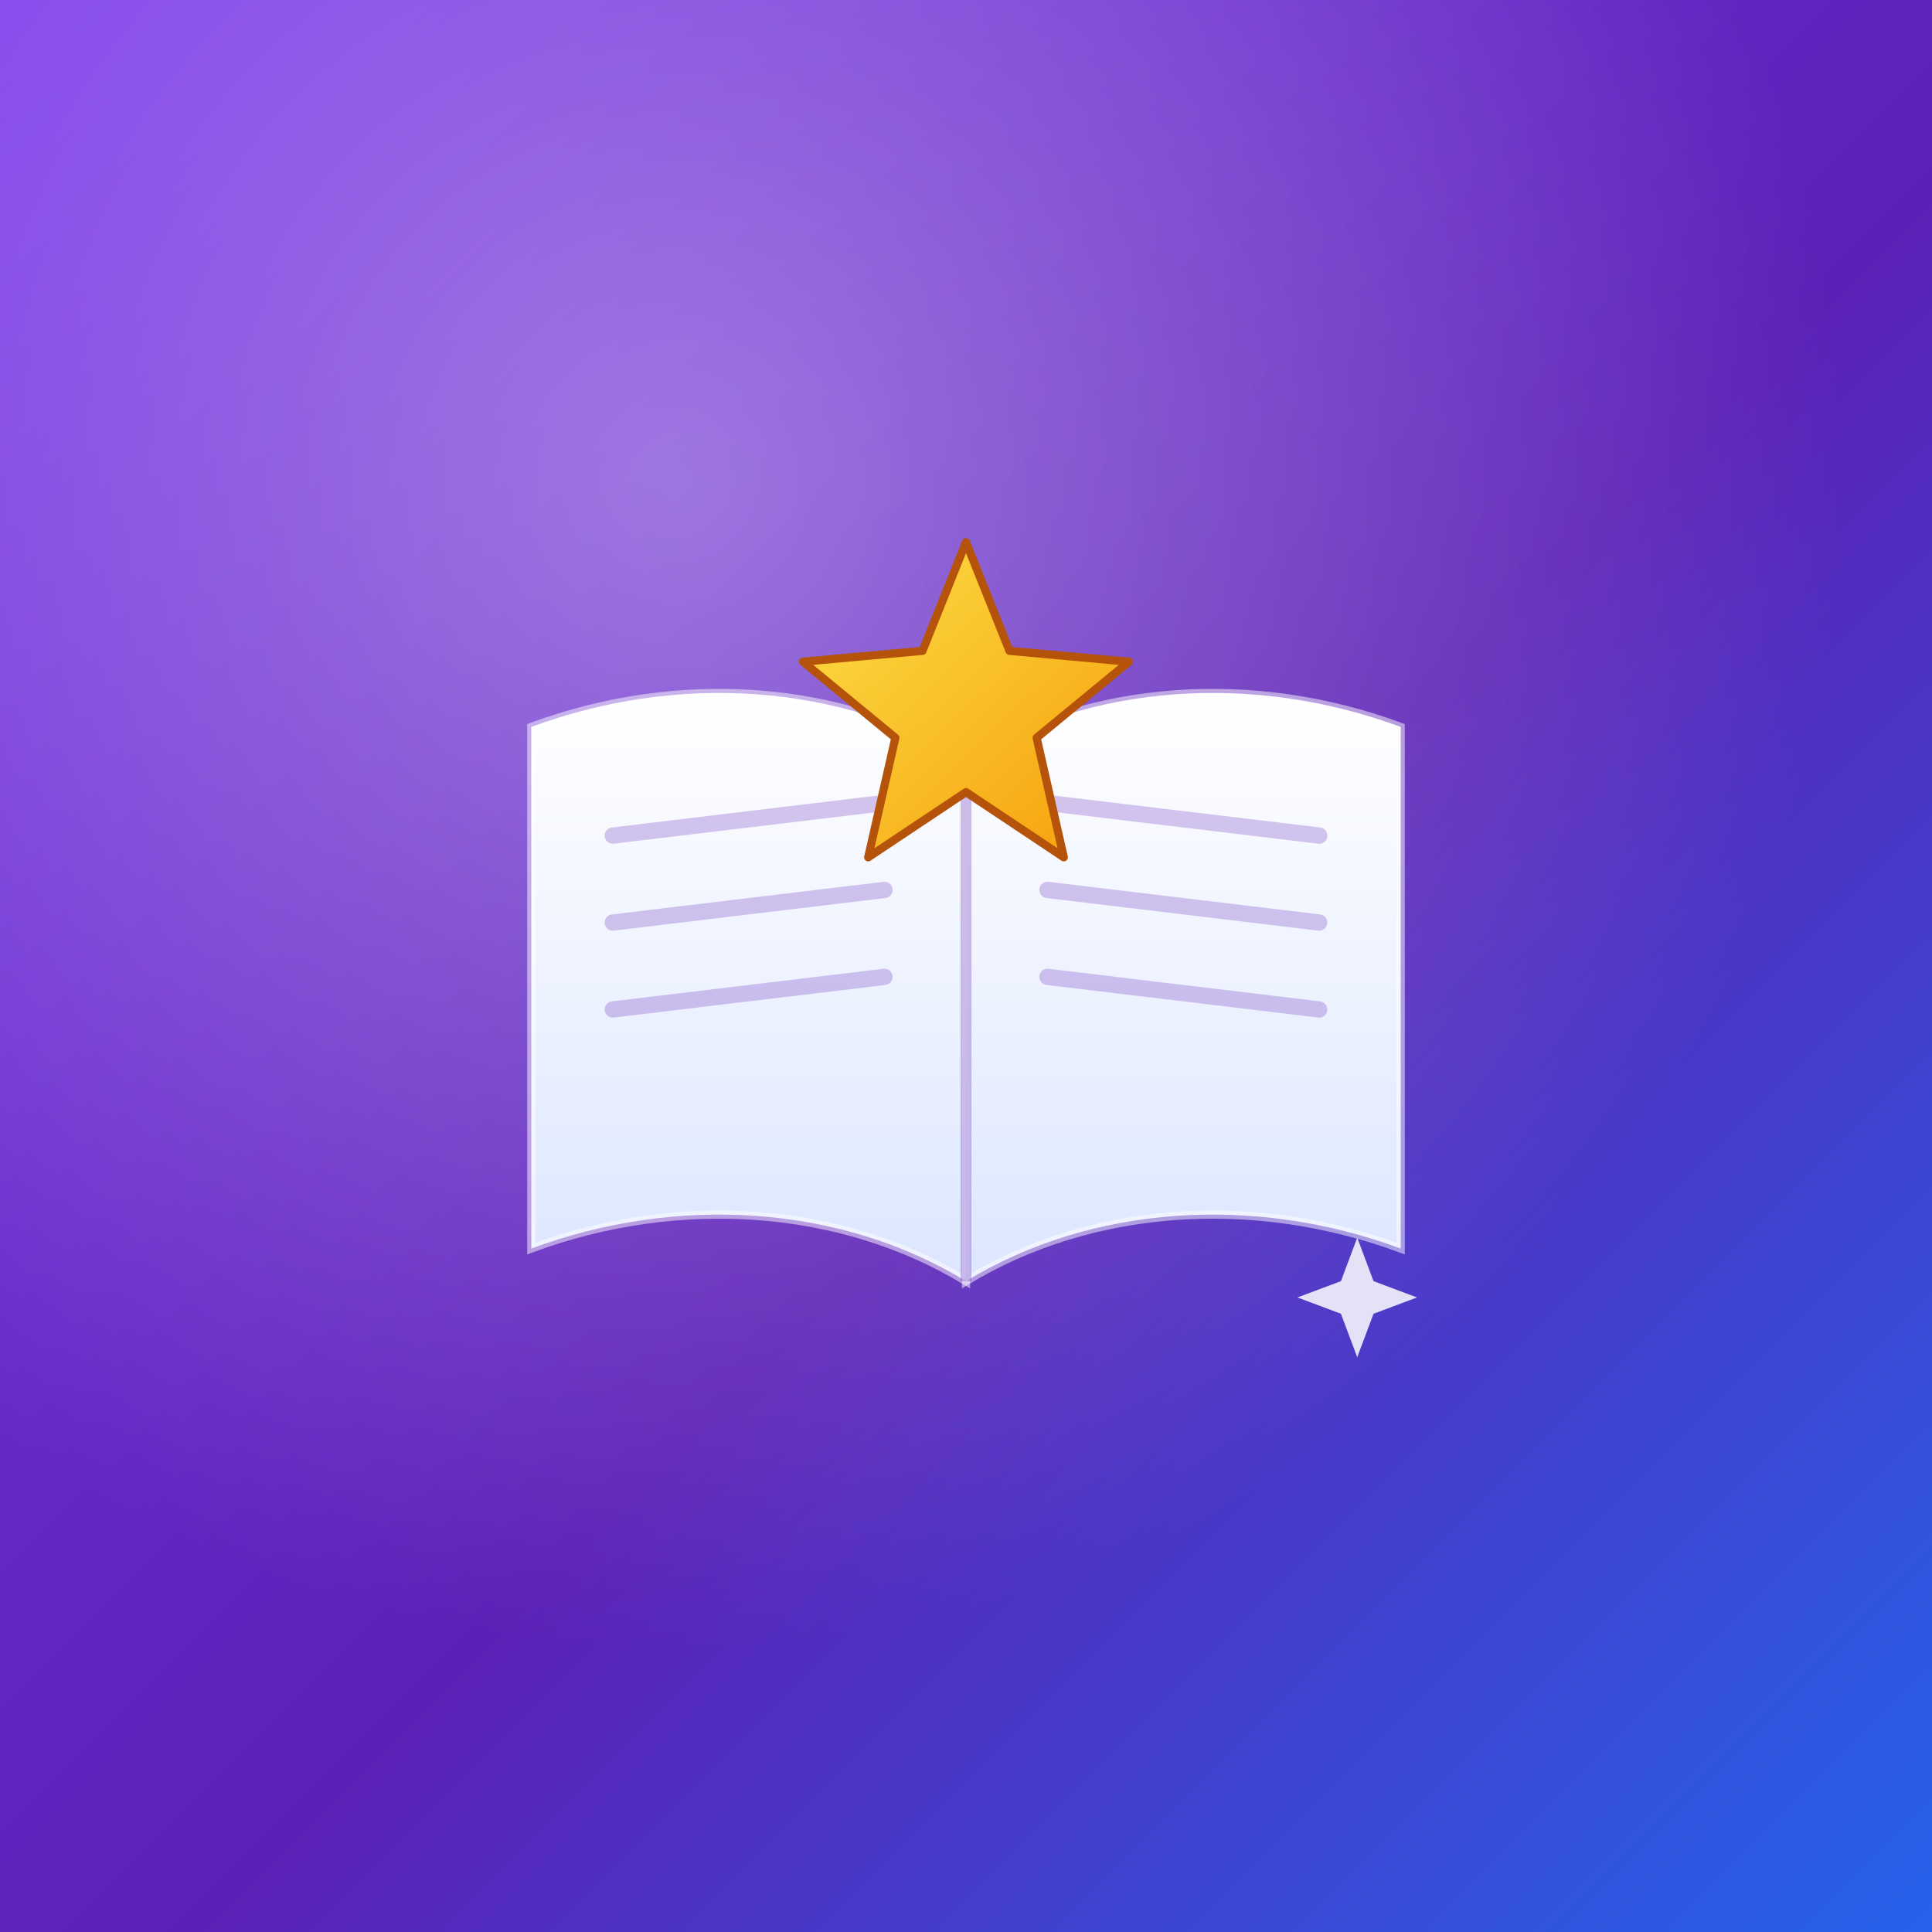
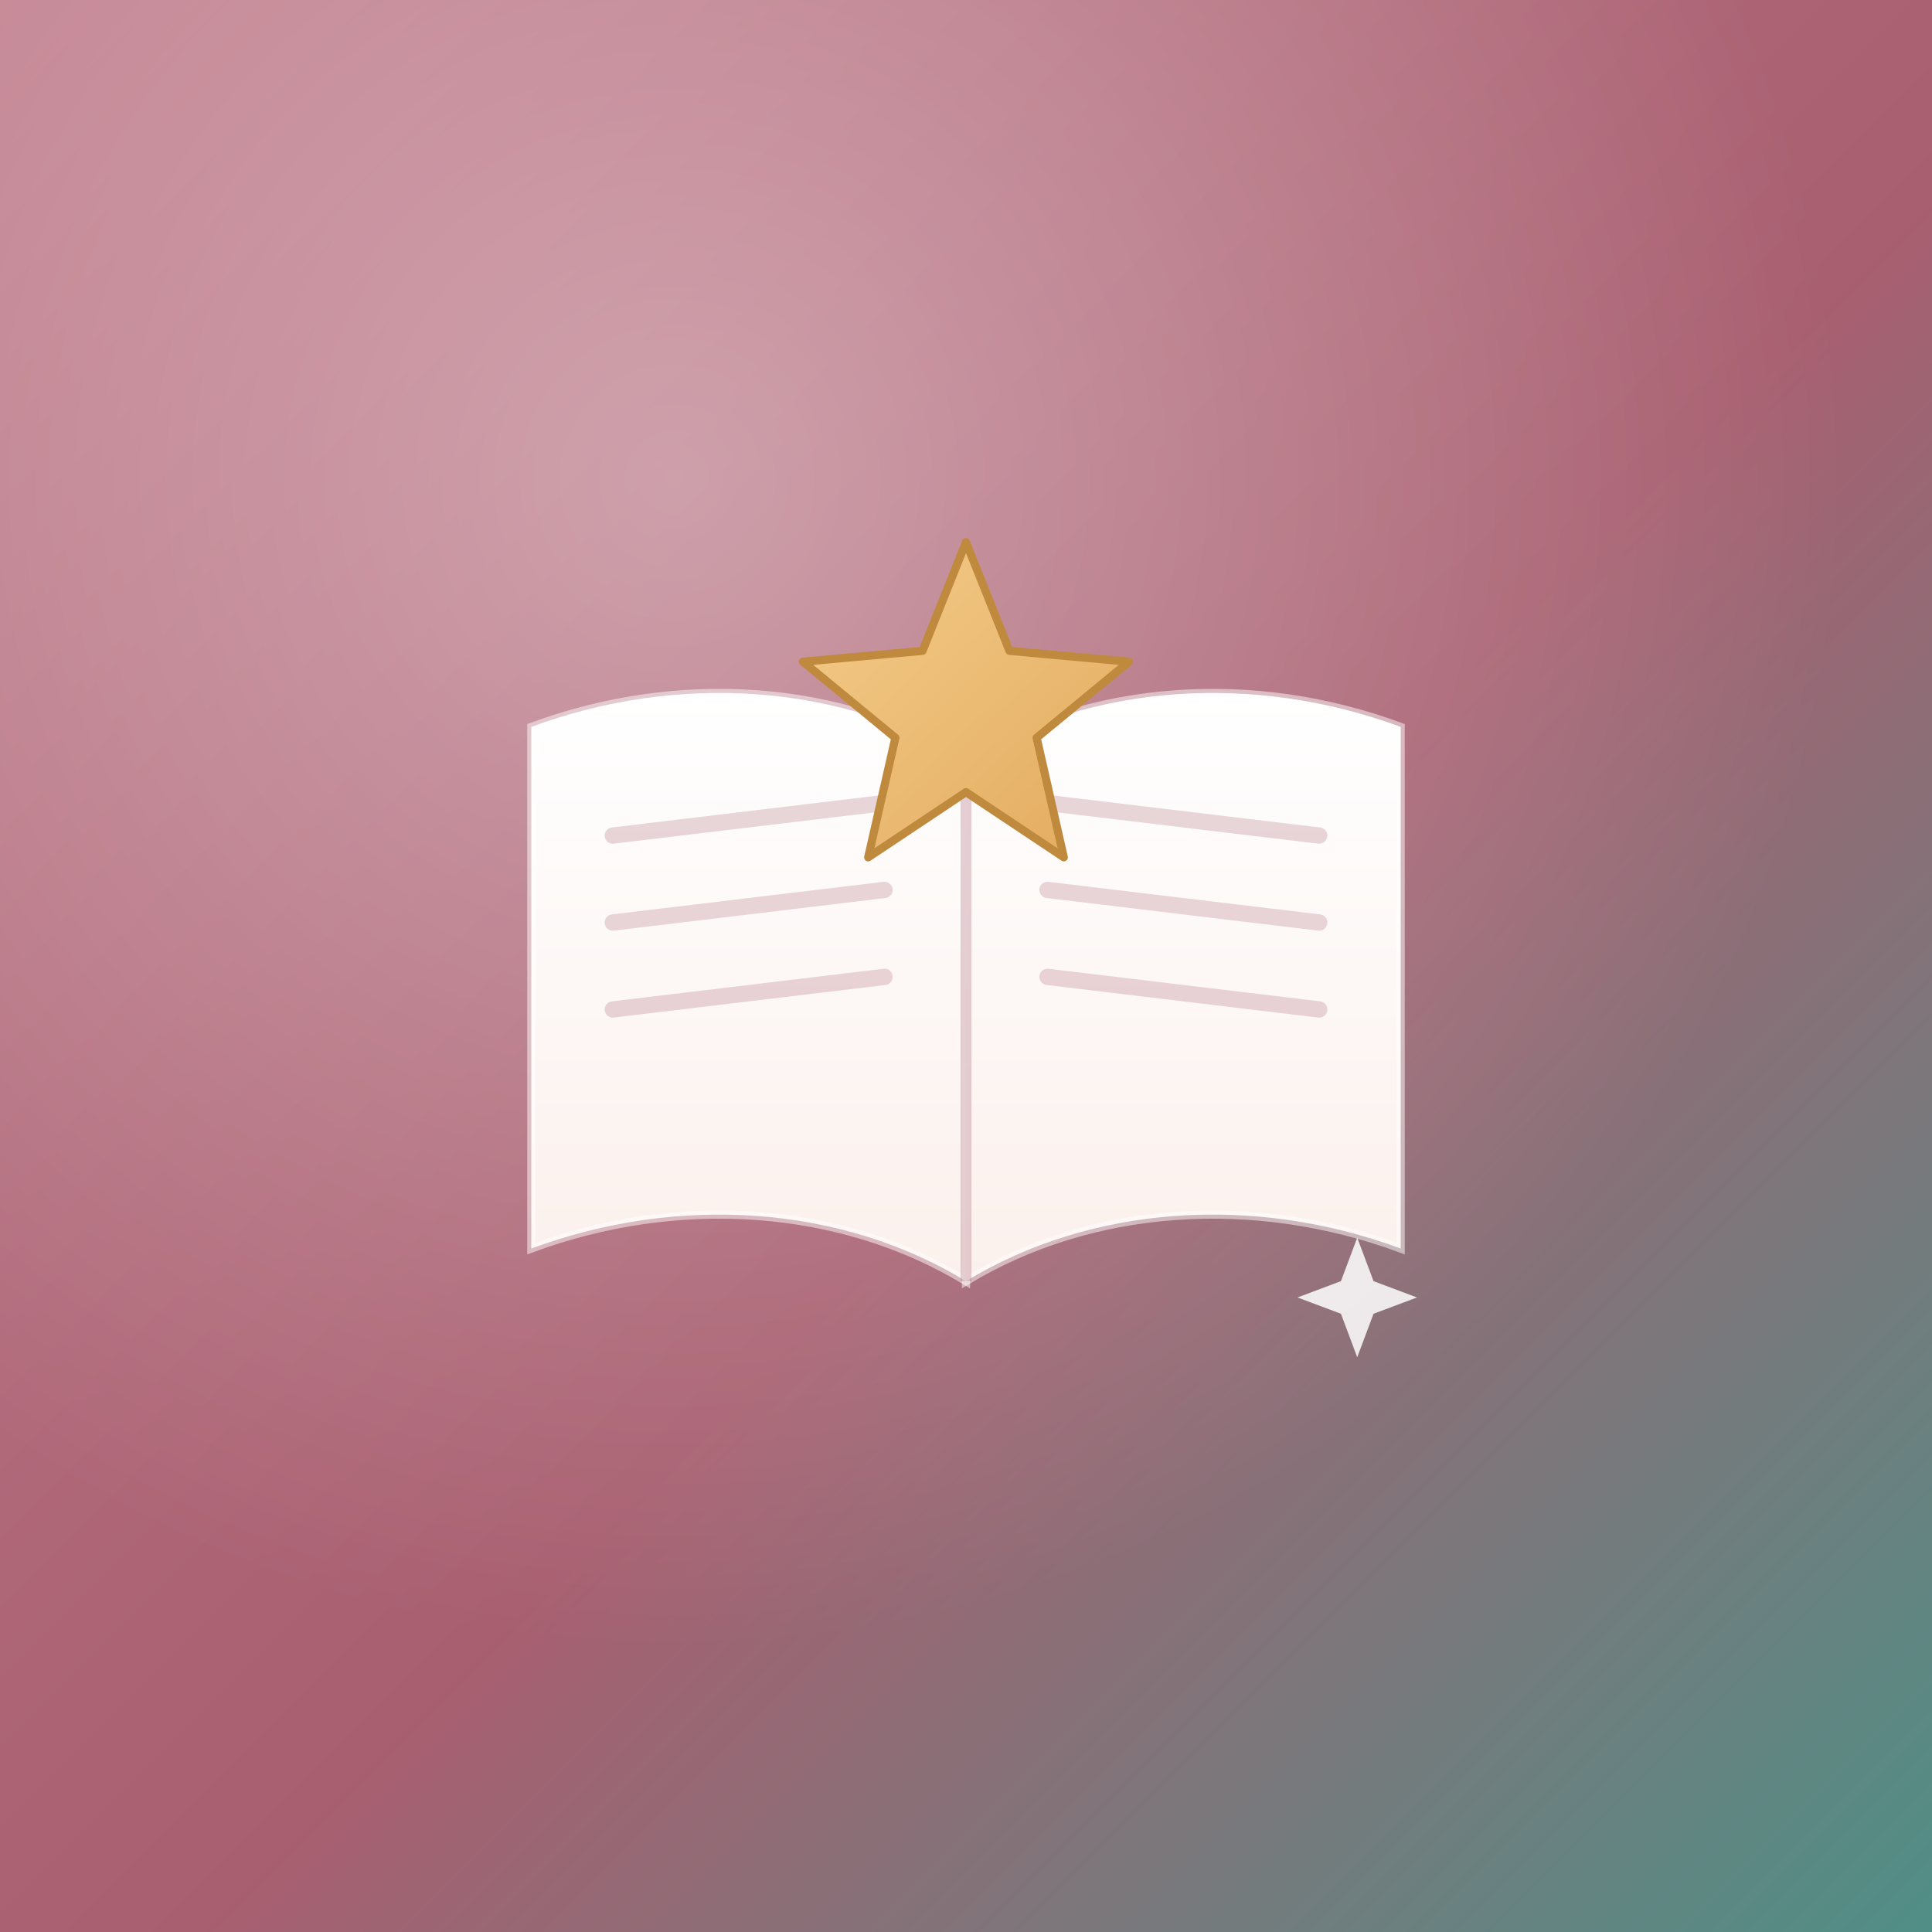
<svg xmlns="http://www.w3.org/2000/svg" width="512" height="512" viewBox="0 0 512 512">
  <defs>
    <linearGradient id="bg" x1="0%" y1="0%" x2="100%" y2="100%">
-       <stop offset="0%" stop-color="#7C3AED" />
-       <stop offset="55%" stop-color="#5B21B6" />
-       <stop offset="100%" stop-color="#2563EB" />
+       <stop offset="0%" stop-color="#C17E8D" />
+       <stop offset="55%" stop-color="#A85F70" />
+       <stop offset="100%" stop-color="#4F8F86" />
    </linearGradient>
    <linearGradient id="mark" x1="0%" y1="0%" x2="0%" y2="100%">
      <stop offset="0%" stop-color="#FFFFFF" />
-       <stop offset="100%" stop-color="#DCE6FF" />
+       <stop offset="100%" stop-color="#FBF0EC" />
    </linearGradient>
    <linearGradient id="star" x1="0%" y1="0%" x2="100%" y2="100%">
-       <stop offset="0%" stop-color="#FDE047" />
-       <stop offset="100%" stop-color="#F59E0B" />
+       <stop offset="0%" stop-color="#F4CD8A" />
+       <stop offset="100%" stop-color="#E3AA5F" />
    </linearGradient>
    <radialGradient id="glow" cx="35%" cy="25%" r="60%">
      <stop offset="0%" stop-color="#FFFFFF" stop-opacity="0.35" />
      <stop offset="100%" stop-color="#FFFFFF" stop-opacity="0" />
    </radialGradient>
  </defs>
  <rect width="512" height="512" fill="url(#bg)" />
  <rect width="512" height="512" fill="url(#glow)" />
  <g transform="translate(256 256) scale(0.72) translate(-256 -256)">
    <path d="M96 168              C150 148 210 152 256 180              L256 372              C210 344 150 340 96 360              Z" fill="url(#mark)" stroke="#FFFFFF" stroke-width="3" stroke-opacity="0.5" />
    <path d="M416 168              C362 148 302 152 256 180              L256 372              C302 344 362 340 416 360              Z" fill="url(#mark)" stroke="#FFFFFF" stroke-width="3" stroke-opacity="0.5" />
-     <path d="M256 180 L256 372" stroke="#5B21B6" stroke-width="4" opacity="0.3" />
-     <path d="M126 208 L226 196 M126 240 L226 228 M126 272 L226 260" stroke="#5B21B6" stroke-width="6" stroke-linecap="round" opacity="0.25" />
-     <path d="M386 208 L286 196 M386 240 L286 228 M386 272 L286 260" stroke="#5B21B6" stroke-width="6" stroke-linecap="round" opacity="0.25" />
-     <path d="M256 100 L272 140 L316 144 L282 172 L292 216 L256 192 L220 216 L230 172 L196 144 L240 140 Z" fill="url(#star)" stroke="#B45309" stroke-width="3" stroke-linejoin="round" />
+     <path d="M256 180 L256 372" stroke="#A85F70" stroke-width="4" opacity="0.3" />
+     <path d="M126 208 L226 196 M126 240 L226 228 M126 272 L226 260" stroke="#A85F70" stroke-width="6" stroke-linecap="round" opacity="0.25" />
+     <path d="M386 208 L286 196 M386 240 L286 228 M386 272 L286 260" stroke="#A85F70" stroke-width="6" stroke-linecap="round" opacity="0.25" />
+     <path d="M256 100 L272 140 L316 144 L282 172 L292 216 L256 192 L220 216 L230 172 L196 144 L240 140 Z" fill="url(#star)" stroke="#C08A3E" stroke-width="3" stroke-linejoin="round" />
    <path d="M400 356 L406 372 L422 378 L406 384 L400 400 L394 384 L378 378 L394 372 Z" fill="#FFFFFF" opacity="0.85" />
  </g>
</svg>
